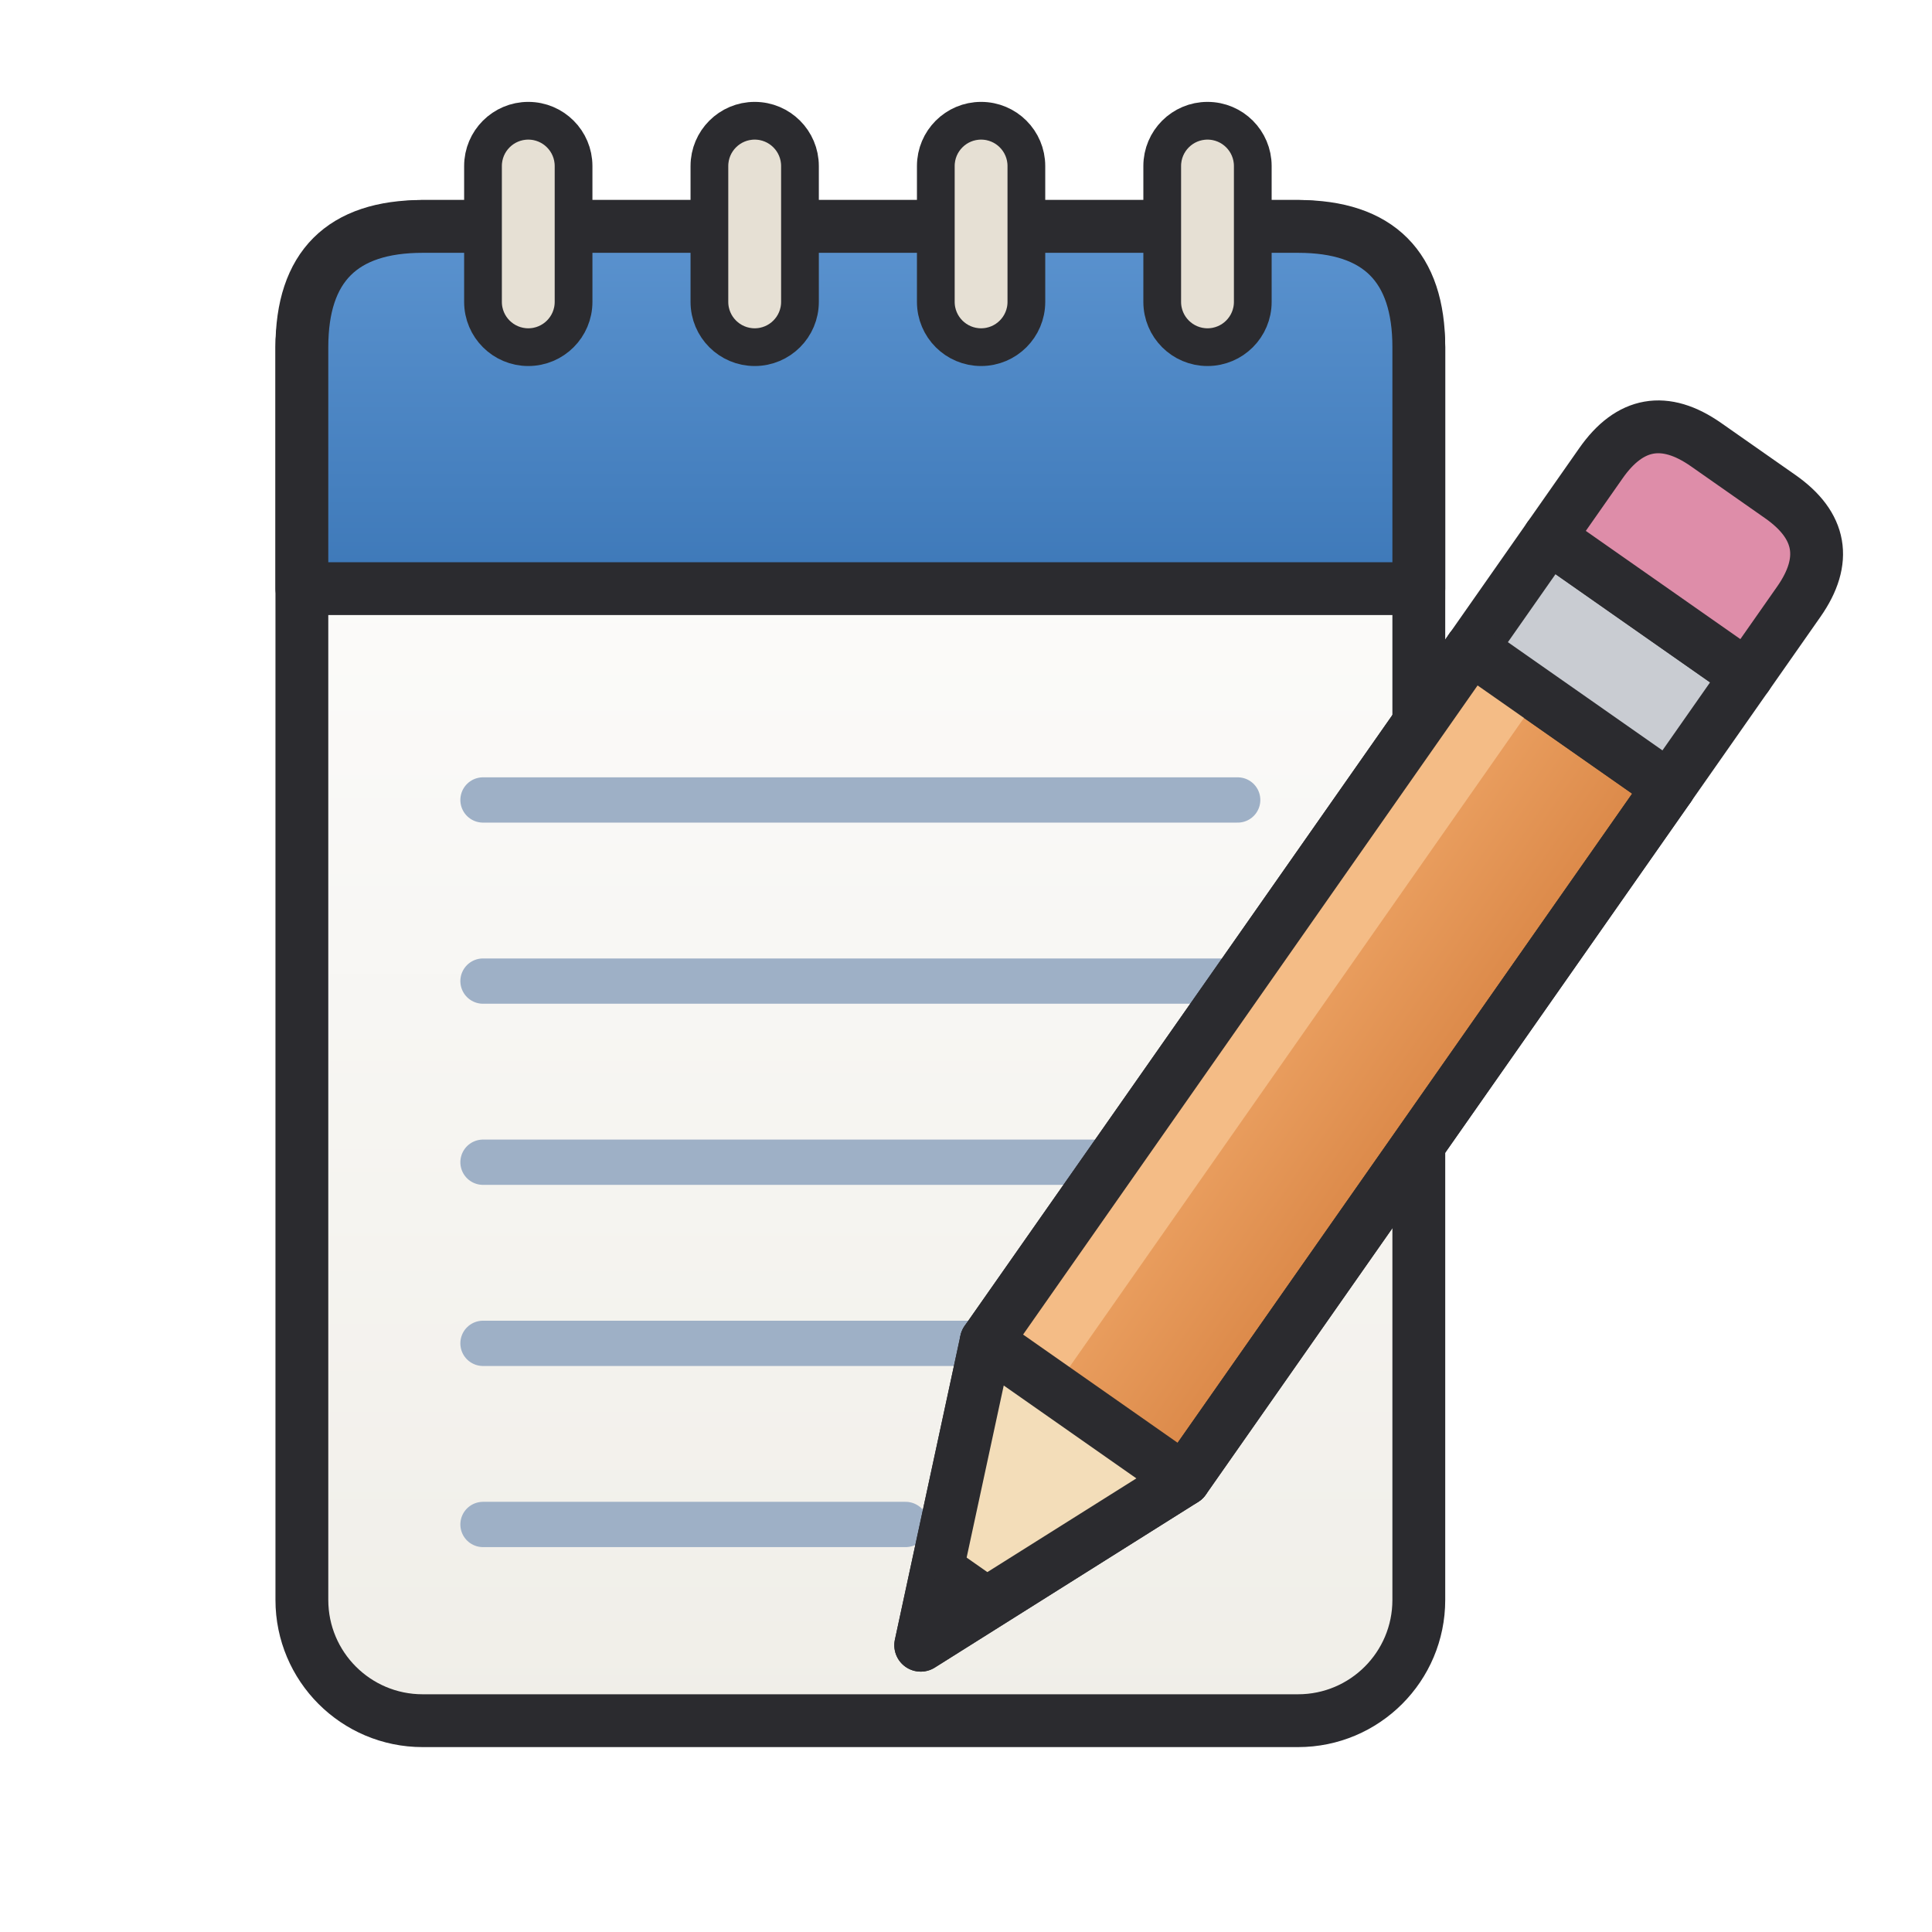
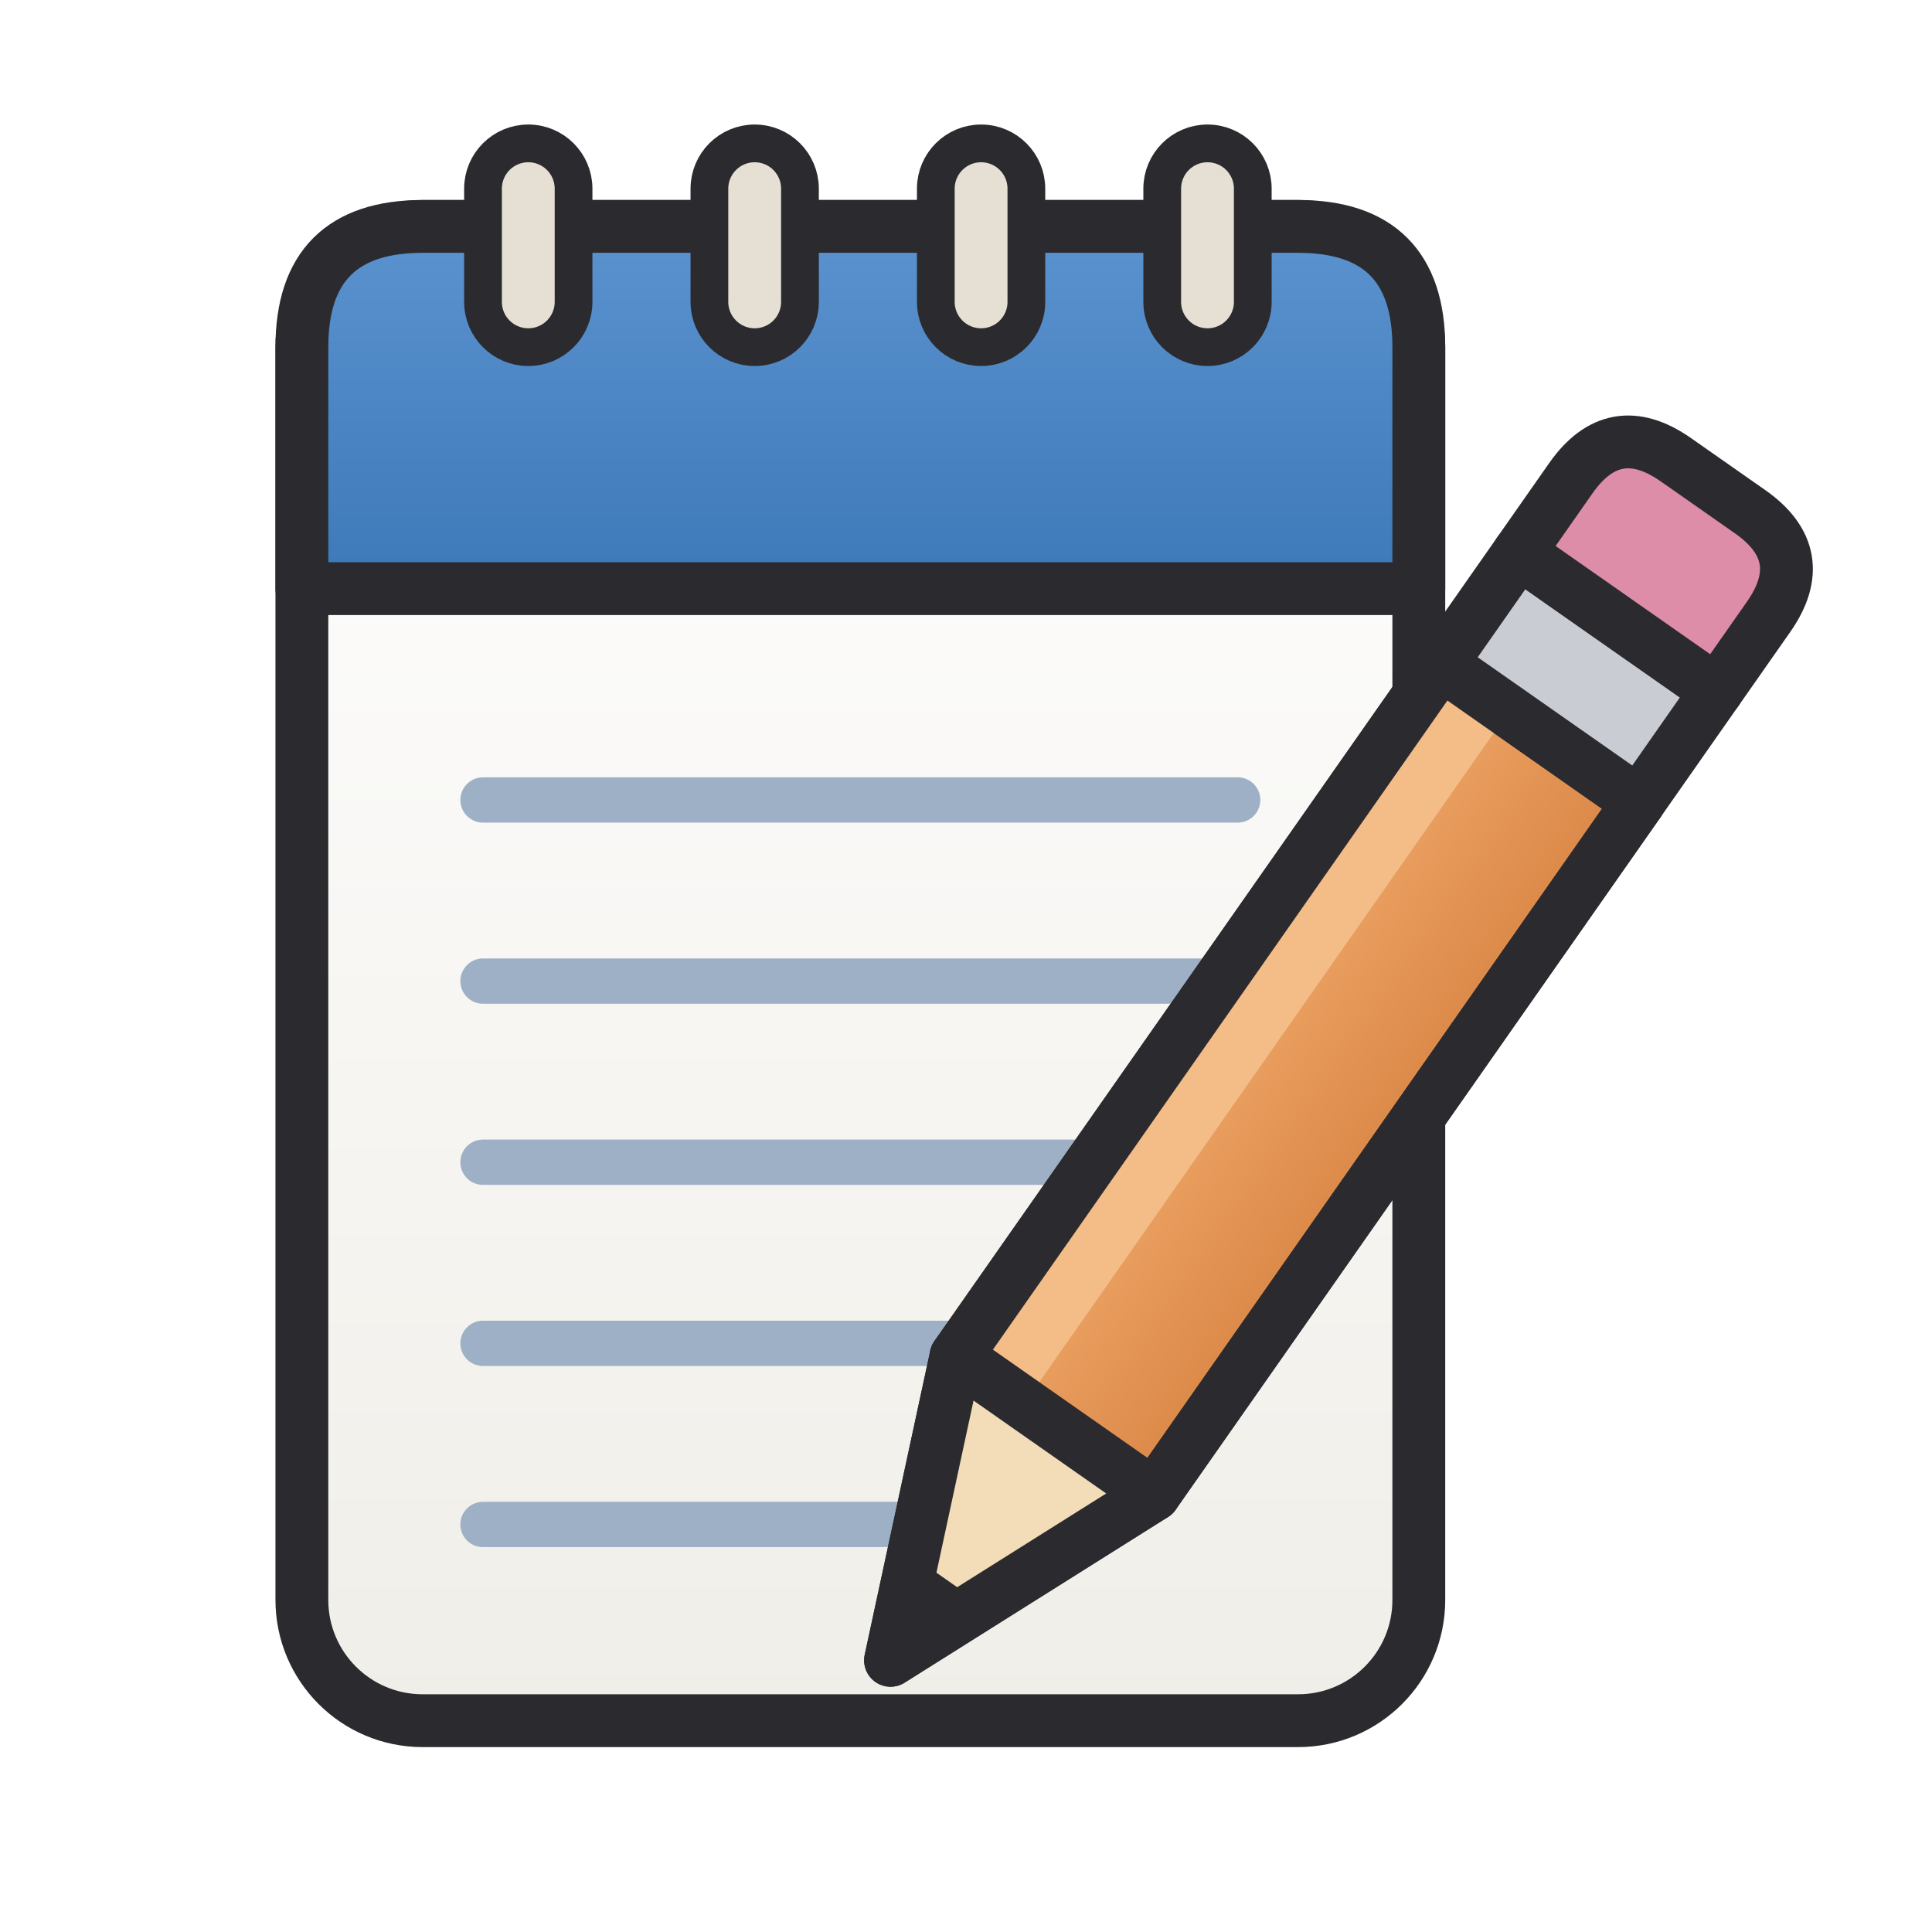
<svg xmlns="http://www.w3.org/2000/svg" width="256" height="256" viewBox="0 0 256 256">
  <defs>
    <linearGradient id="paper" x1="0" y1="0" x2="0" y2="1">
      <stop offset="0" stop-color="#FFFFFF" />
      <stop offset="1" stop-color="#F0EEE8" />
    </linearGradient>
    <linearGradient id="band" x1="0" y1="0" x2="0" y2="1">
      <stop offset="0" stop-color="#5B93CF" />
      <stop offset="1" stop-color="#3D78B8" />
    </linearGradient>
    <linearGradient id="wood" x1="0" y1="0" x2="0" y2="1">
      <stop offset="0" stop-color="#F0A869" />
      <stop offset="1" stop-color="#DA8747" />
    </linearGradient>
  </defs>
  <rect x="40" y="30" width="148" height="198" rx="16" fill="url(#paper)" stroke="#2B2B2F" stroke-width="7" stroke-linejoin="round" stroke-linecap="round" class="outline" />
  <path d="M40 78V46Q40 30 56 30H172Q188 30 188 46V78Z" fill="url(#band)" stroke="#2B2B2F" stroke-width="7" stroke-linejoin="round" stroke-linecap="round" class="outline" />
-   <rect x="64" y="16" width="12" height="30" rx="6" fill="#E6E0D4" stroke="#2B2B2F" stroke-width="5" stroke-linejoin="round" stroke-linecap="round" class="outline" />
-   <rect x="94" y="16" width="12" height="30" rx="6" fill="#E6E0D4" stroke="#2B2B2F" stroke-width="5" stroke-linejoin="round" stroke-linecap="round" class="outline" />
-   <rect x="124" y="16" width="12" height="30" rx="6" fill="#E6E0D4" stroke="#2B2B2F" stroke-width="5" stroke-linejoin="round" stroke-linecap="round" class="outline" />
-   <rect x="154" y="16" width="12" height="30" rx="6" fill="#E6E0D4" stroke="#2B2B2F" stroke-width="5" stroke-linejoin="round" stroke-linecap="round" class="outline" />
+   <rect x="64" y="19" width="12" height="27" rx="6" fill="#E6E0D4" stroke="#2B2B2F" stroke-width="5" stroke-linejoin="round" stroke-linecap="round" class="outline" />
+   <rect x="94" y="19" width="12" height="27" rx="6" fill="#E6E0D4" stroke="#2B2B2F" stroke-width="5" stroke-linejoin="round" stroke-linecap="round" class="outline" />
+   <rect x="124" y="19" width="12" height="27" rx="6" fill="#E6E0D4" stroke="#2B2B2F" stroke-width="5" stroke-linejoin="round" stroke-linecap="round" class="outline" />
+   <rect x="154" y="19" width="12" height="27" rx="6" fill="#E6E0D4" stroke="#2B2B2F" stroke-width="5" stroke-linejoin="round" stroke-linecap="round" class="outline" />
  <path d="M64 106H164" fill="none" stroke="#9EB0C6" stroke-width="6" stroke-linecap="round" stroke-linejoin="round" class="detail" />
  <path d="M64 130H164" fill="none" stroke="#9EB0C6" stroke-width="6" stroke-linecap="round" stroke-linejoin="round" class="detail" />
  <path d="M64 154H164" fill="none" stroke="#9EB0C6" stroke-width="6" stroke-linecap="round" stroke-linejoin="round" class="detail" />
  <path d="M64 178H150" fill="none" stroke="#9EB0C6" stroke-width="6" stroke-linecap="round" stroke-linejoin="round" class="detail" />
  <path d="M64 202H120" fill="none" stroke="#9EB0C6" stroke-width="6" stroke-linecap="round" stroke-linejoin="round" class="detail" />
-   <g transform="translate(122 218) rotate(-55)">
+   <g transform="translate(118 220) rotate(-55)">
    <path d="M0 0L38 -16H150V16H38Z" fill="url(#wood)" stroke="#2B2B2F" stroke-width="7" stroke-linejoin="round" stroke-linecap="round" class="outline" />
    <path d="M38 -16H150V-5H38Z" fill="#F4BC86" />
    <path d="M0 0L38 -16V16Z" fill="#F3DDB9" stroke="#2B2B2F" stroke-width="7" stroke-linejoin="round" stroke-linecap="round" class="outline" />
    <path d="M0 0L13 -5.5V5.5Z" fill="#2B2B2F" />
    <path d="M150 -16H168V16H150Z" fill="#C9CCD2" stroke="#2B2B2F" stroke-width="7" stroke-linejoin="round" stroke-linecap="round" class="outline" />
    <path d="M168 -16H180Q190 -16 190 -6V6Q190 16 180 16H168Z" fill="#DE8DA9" stroke="#2B2B2F" stroke-width="7" stroke-linejoin="round" stroke-linecap="round" class="outline" />
    <path d="M38 -16H150M38 16H150" fill="none" stroke="#2B2B2F" stroke-width="7" stroke-linecap="round" class="outline" />
  </g>
</svg>
